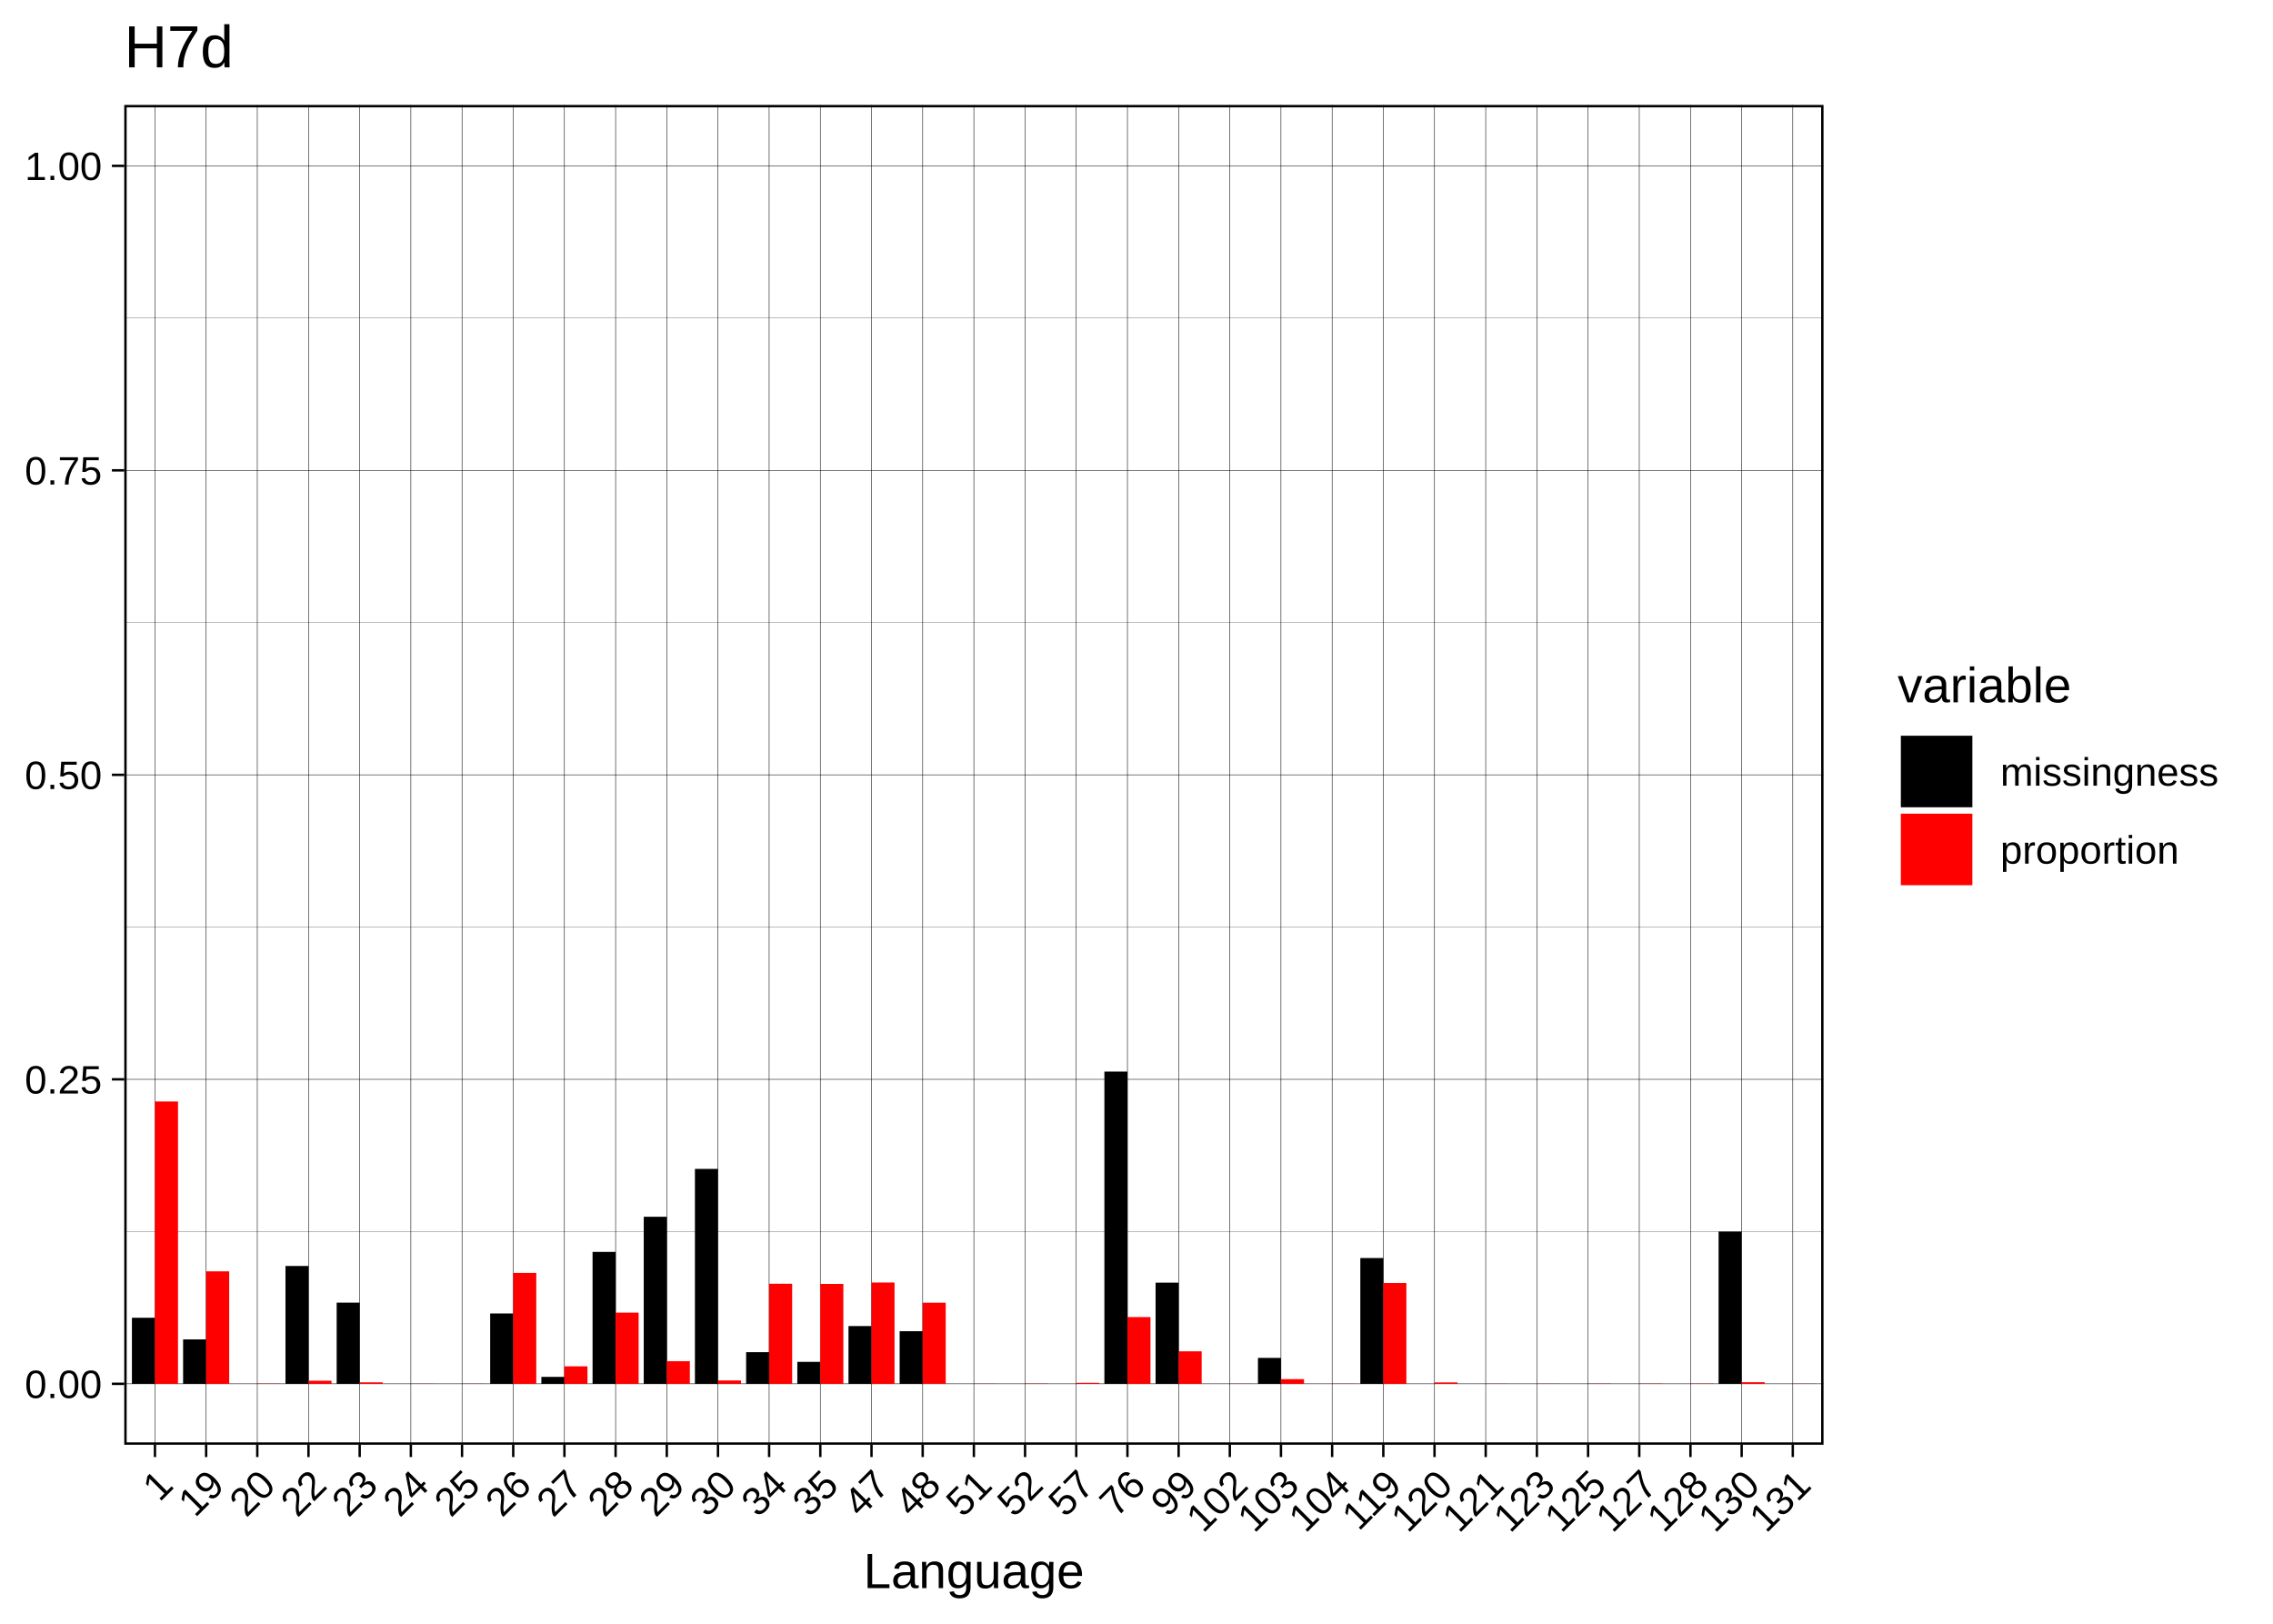
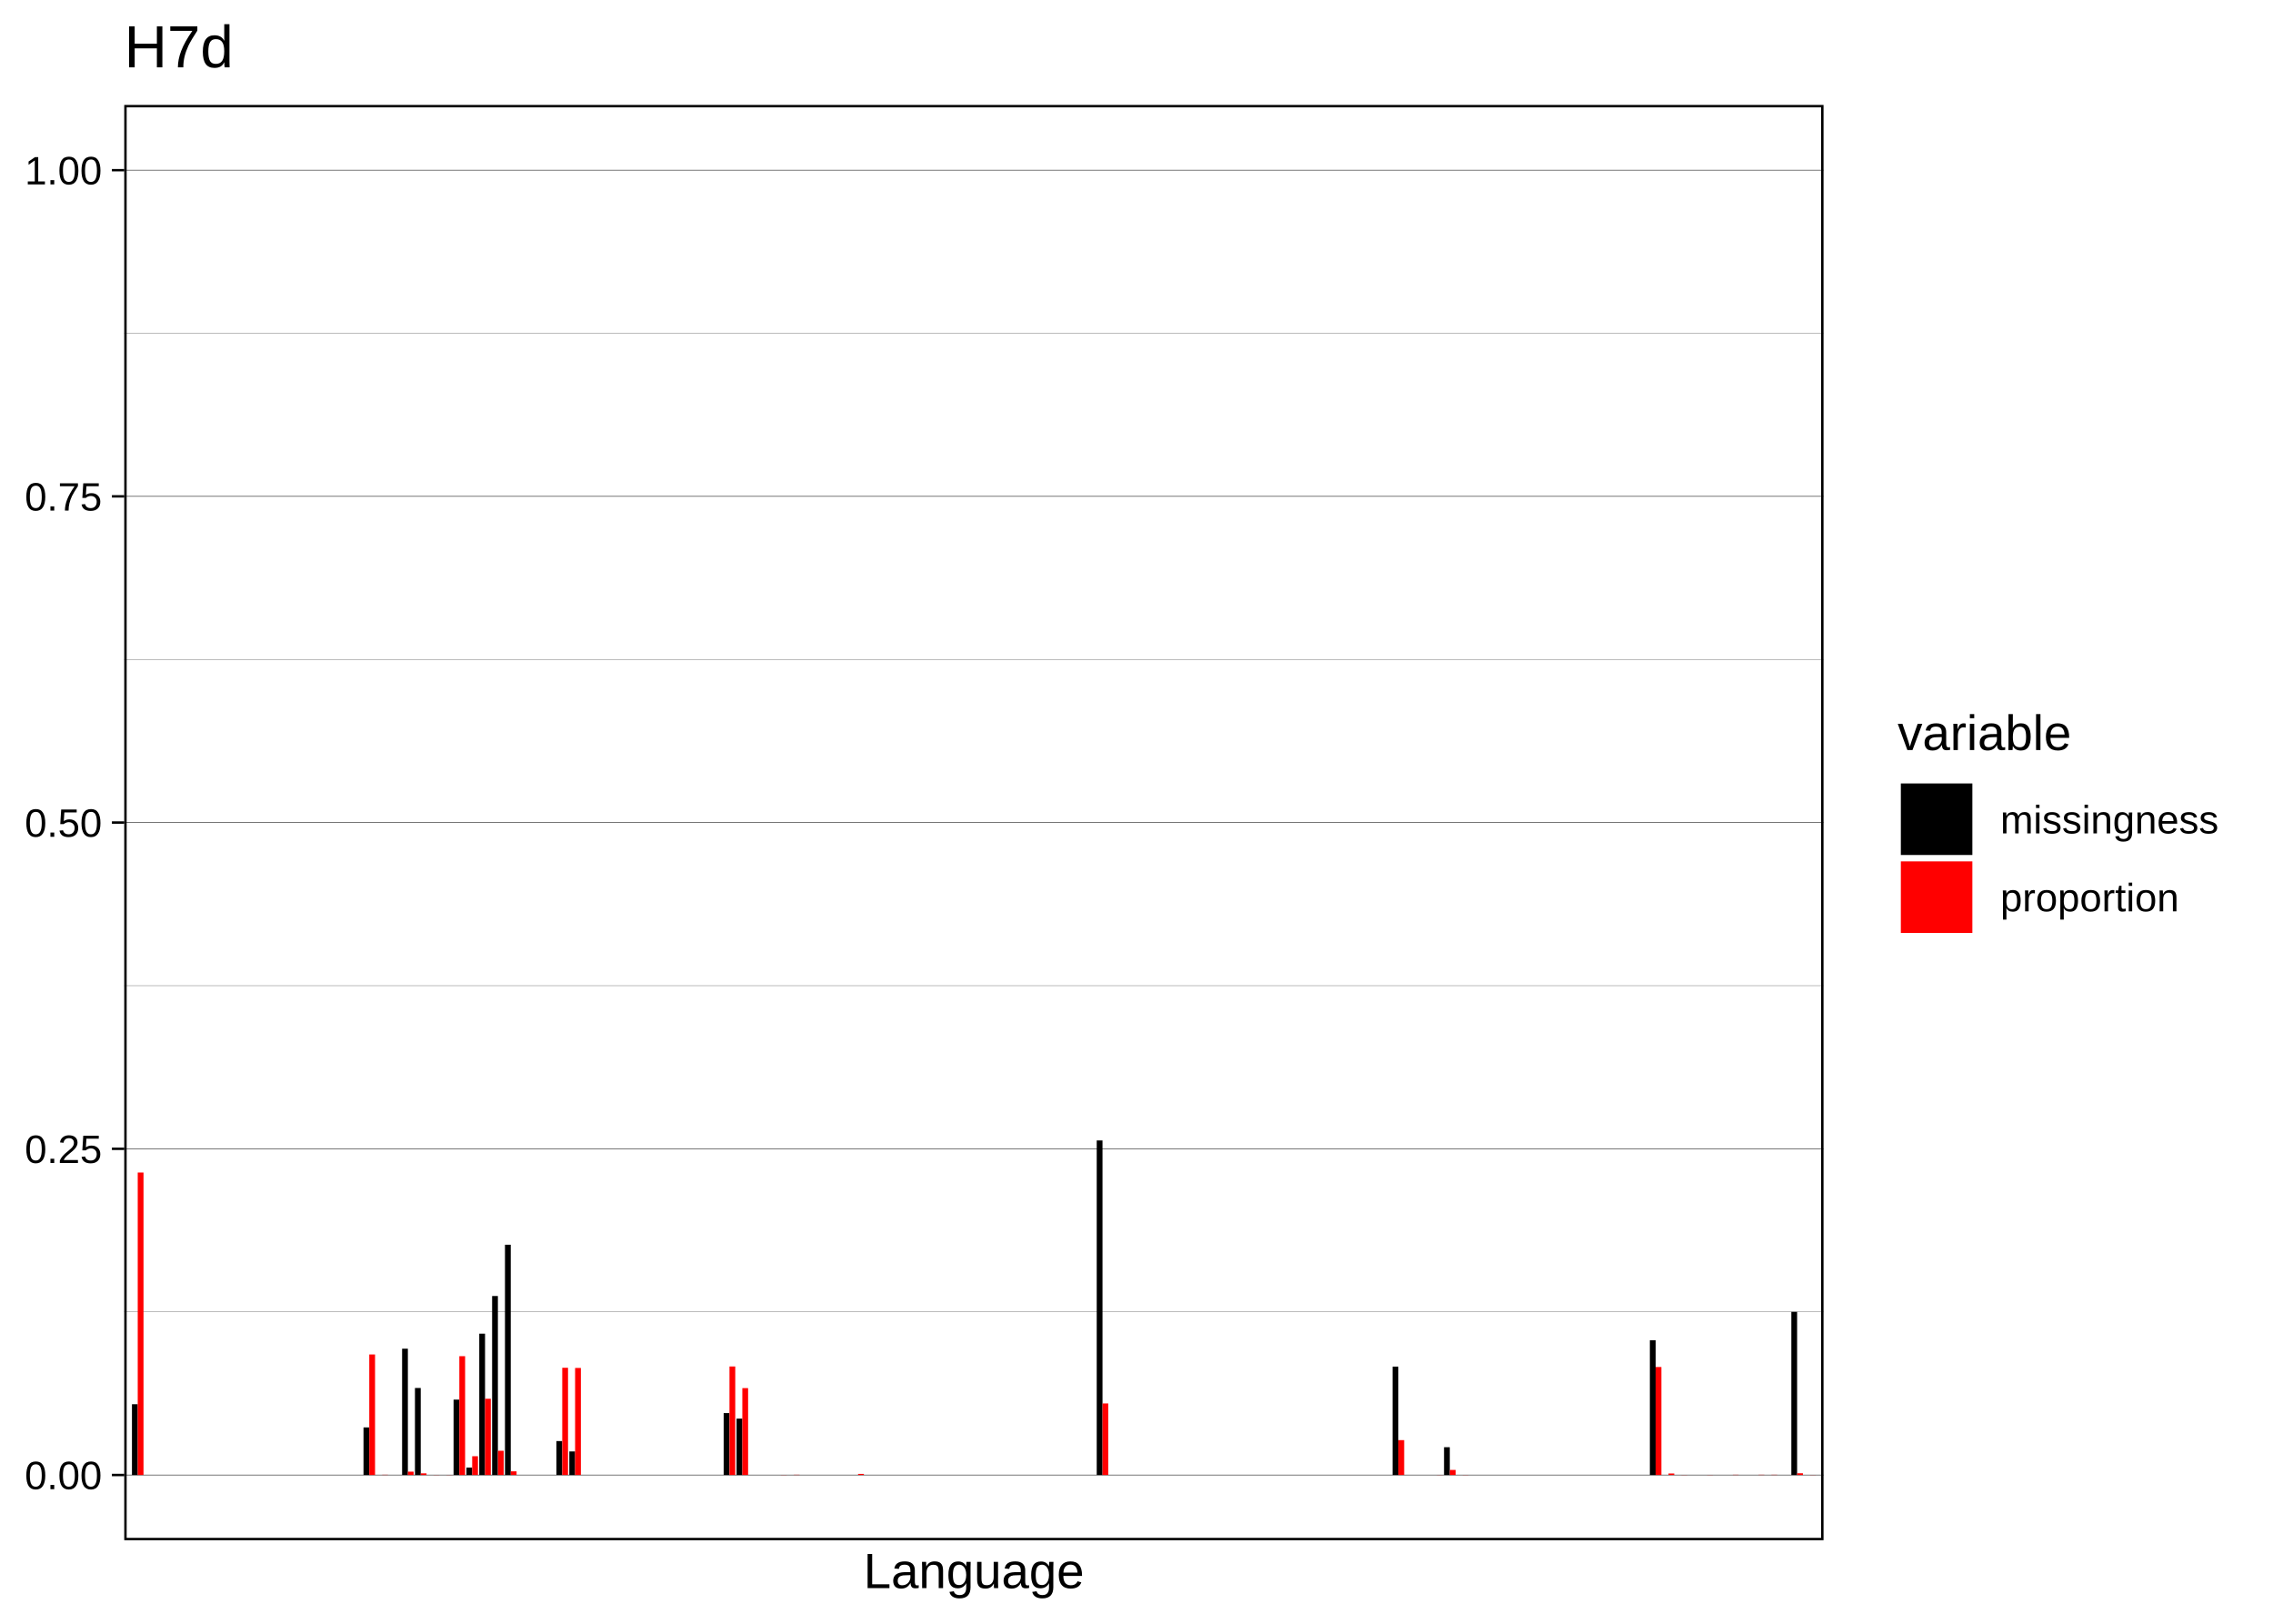
<svg xmlns="http://www.w3.org/2000/svg" class="svglite" width="504.00pt" height="360.00pt" viewBox="0 0 504.00 360.00">
  <defs>
    <style type="text/css">
    .svglite line, .svglite polyline, .svglite polygon, .svglite path, .svglite rect, .svglite circle {
      fill: none;
      stroke: #000000;
      stroke-linecap: round;
      stroke-linejoin: round;
      stroke-miterlimit: 10.00;
    }
    .svglite text {
      white-space: pre;
    }
  </style>
  </defs>
  <rect width="100%" height="100%" style="stroke: none; fill: #FFFFFF;" />
  <defs>
    <clipPath id="cpMC4wMHw1MDQuMDB8MC4wMHwzNjAuMDA=">
      <rect x="0.00" y="0.00" width="504.00" height="360.00" />
    </clipPath>
  </defs>
  <g clip-path="url(#cpMC4wMHw1MDQuMDB8MC4wMHwzNjAuMDA=)">
    <rect x="0" y="0.00" width="504.00" height="360.00" style="stroke-width: 1.07; stroke: #FFFFFF; fill: #FFFFFF;" />
  </g>
  <defs>
-     <clipPath id="cpMjcuNTV8NDA0LjMzfDIzLjI3fDMyMC4zMQ==">
-       <rect x="27.55" y="23.27" width="376.79" height="297.05" />
+     <clipPath id="cpMjcuNTV8NDA0LjMzfDIzLjI3fDM0MS40OA==">
+       <rect x="27.55" y="23.27" width="376.79" height="318.22" />
    </clipPath>
  </defs>
-   <g clip-path="url(#cpMjcuNTV8NDA0LjMzfDIzLjI3fDMyMC4zMQ==)">
-     <rect x="27.55" y="23.27" width="376.79" height="297.05" style="stroke-width: 1.07; stroke: none; fill: #FFFFFF;" />
-     <polyline points="27.55,273.05 404.33,273.05 " style="stroke-width: 0.053; stroke-linecap: butt;" />
-     <polyline points="27.55,205.54 404.33,205.54 " style="stroke-width: 0.053; stroke-linecap: butt;" />
-     <polyline points="27.55,138.03 404.33,138.03 " style="stroke-width: 0.053; stroke-linecap: butt;" />
-     <polyline points="27.55,70.52 404.33,70.52 " style="stroke-width: 0.053; stroke-linecap: butt;" />
-     <polyline points="27.55,306.81 404.33,306.81 " style="stroke-width: 0.11; stroke-linecap: butt;" />
-     <polyline points="27.55,239.30 404.33,239.30 " style="stroke-width: 0.11; stroke-linecap: butt;" />
-     <polyline points="27.55,171.79 404.33,171.79 " style="stroke-width: 0.11; stroke-linecap: butt;" />
-     <polyline points="27.55,104.28 404.33,104.28 " style="stroke-width: 0.11; stroke-linecap: butt;" />
-     <polyline points="27.55,36.77 404.33,36.77 " style="stroke-width: 0.11; stroke-linecap: butt;" />
-     <polyline points="34.36,320.31 34.36,23.27 " style="stroke-width: 0.11; stroke-linecap: butt;" />
-     <polyline points="45.71,320.31 45.71,23.27 " style="stroke-width: 0.11; stroke-linecap: butt;" />
-     <polyline points="57.05,320.31 57.05,23.27 " style="stroke-width: 0.11; stroke-linecap: butt;" />
-     <polyline points="68.40,320.31 68.40,23.27 " style="stroke-width: 0.11; stroke-linecap: butt;" />
-     <polyline points="79.75,320.31 79.75,23.27 " style="stroke-width: 0.11; stroke-linecap: butt;" />
-     <polyline points="91.10,320.31 91.10,23.27 " style="stroke-width: 0.11; stroke-linecap: butt;" />
-     <polyline points="102.45,320.31 102.45,23.27 " style="stroke-width: 0.11; stroke-linecap: butt;" />
-     <polyline points="113.80,320.31 113.80,23.27 " style="stroke-width: 0.11; stroke-linecap: butt;" />
-     <polyline points="125.15,320.31 125.15,23.27 " style="stroke-width: 0.11; stroke-linecap: butt;" />
-     <polyline points="136.50,320.31 136.50,23.27 " style="stroke-width: 0.11; stroke-linecap: butt;" />
-     <polyline points="147.85,320.31 147.85,23.27 " style="stroke-width: 0.11; stroke-linecap: butt;" />
-     <polyline points="159.20,320.31 159.20,23.27 " style="stroke-width: 0.11; stroke-linecap: butt;" />
-     <polyline points="170.54,320.31 170.54,23.27 " style="stroke-width: 0.11; stroke-linecap: butt;" />
-     <polyline points="181.89,320.31 181.89,23.27 " style="stroke-width: 0.11; stroke-linecap: butt;" />
-     <polyline points="193.24,320.31 193.24,23.27 " style="stroke-width: 0.11; stroke-linecap: butt;" />
-     <polyline points="204.59,320.31 204.59,23.27 " style="stroke-width: 0.11; stroke-linecap: butt;" />
-     <polyline points="215.94,320.31 215.94,23.27 " style="stroke-width: 0.11; stroke-linecap: butt;" />
-     <polyline points="227.29,320.31 227.29,23.27 " style="stroke-width: 0.11; stroke-linecap: butt;" />
-     <polyline points="238.64,320.31 238.64,23.27 " style="stroke-width: 0.11; stroke-linecap: butt;" />
-     <polyline points="249.99,320.31 249.99,23.27 " style="stroke-width: 0.11; stroke-linecap: butt;" />
-     <polyline points="261.34,320.31 261.34,23.27 " style="stroke-width: 0.11; stroke-linecap: butt;" />
-     <polyline points="272.69,320.31 272.69,23.27 " style="stroke-width: 0.11; stroke-linecap: butt;" />
-     <polyline points="284.03,320.31 284.03,23.27 " style="stroke-width: 0.11; stroke-linecap: butt;" />
-     <polyline points="295.38,320.31 295.38,23.27 " style="stroke-width: 0.11; stroke-linecap: butt;" />
-     <polyline points="306.73,320.31 306.73,23.27 " style="stroke-width: 0.11; stroke-linecap: butt;" />
-     <polyline points="318.08,320.31 318.08,23.27 " style="stroke-width: 0.11; stroke-linecap: butt;" />
-     <polyline points="329.43,320.31 329.43,23.27 " style="stroke-width: 0.11; stroke-linecap: butt;" />
-     <polyline points="340.78,320.31 340.78,23.27 " style="stroke-width: 0.11; stroke-linecap: butt;" />
-     <polyline points="352.13,320.31 352.13,23.27 " style="stroke-width: 0.11; stroke-linecap: butt;" />
-     <polyline points="363.48,320.31 363.48,23.27 " style="stroke-width: 0.11; stroke-linecap: butt;" />
-     <polyline points="374.83,320.31 374.83,23.27 " style="stroke-width: 0.11; stroke-linecap: butt;" />
-     <polyline points="386.18,320.31 386.18,23.27 " style="stroke-width: 0.11; stroke-linecap: butt;" />
-     <polyline points="397.52,320.31 397.52,23.27 " style="stroke-width: 0.11; stroke-linecap: butt;" />
-     <rect x="244.88" y="237.58" width="5.11" height="69.23" style="stroke-width: 1.07; stroke: none; stroke-linecap: butt; stroke-linejoin: miter; fill: #000000;" />
-     <rect x="256.23" y="284.38" width="5.11" height="22.43" style="stroke-width: 1.07; stroke: none; stroke-linecap: butt; stroke-linejoin: miter; fill: #000000;" />
-     <rect x="278.93" y="301.06" width="5.11" height="5.75" style="stroke-width: 1.07; stroke: none; stroke-linecap: butt; stroke-linejoin: miter; fill: #000000;" />
-     <rect x="29.25" y="292.16" width="5.11" height="14.65" style="stroke-width: 1.07; stroke: none; stroke-linecap: butt; stroke-linejoin: miter; fill: #000000;" />
-     <rect x="40.60" y="296.96" width="5.11" height="9.85" style="stroke-width: 1.07; stroke: none; stroke-linecap: butt; stroke-linejoin: miter; fill: #000000;" />
-     <rect x="324.32" y="306.81" width="5.11" height="0.00" style="stroke-width: 1.07; stroke: none; stroke-linecap: butt; stroke-linejoin: miter; fill: #000000;" />
-     <rect x="347.02" y="306.81" width="5.11" height="0.00" style="stroke-width: 1.07; stroke: none; stroke-linecap: butt; stroke-linejoin: miter; fill: #000000;" />
-     <rect x="74.65" y="288.81" width="5.11" height="18.00" style="stroke-width: 1.07; stroke: none; stroke-linecap: butt; stroke-linejoin: miter; fill: #000000;" />
-     <rect x="358.37" y="306.81" width="5.11" height="0.00" style="stroke-width: 1.07; stroke: none; stroke-linecap: butt; stroke-linejoin: miter; fill: #000000;" />
-     <rect x="335.67" y="306.81" width="5.11" height="0.00" style="stroke-width: 1.07; stroke: none; stroke-linecap: butt; stroke-linejoin: miter; fill: #000000;" />
-     <rect x="108.69" y="291.21" width="5.11" height="15.60" style="stroke-width: 1.07; stroke: none; stroke-linecap: butt; stroke-linejoin: miter; fill: #000000;" />
-     <rect x="222.18" y="306.81" width="5.11" height="0.00" style="stroke-width: 1.07; stroke: none; stroke-linecap: butt; stroke-linejoin: miter; fill: #000000;" />
-     <rect x="210.83" y="306.81" width="5.11" height="0.00" style="stroke-width: 1.07; stroke: none; stroke-linecap: butt; stroke-linejoin: miter; fill: #000000;" />
-     <rect x="369.72" y="306.81" width="5.11" height="0.00" style="stroke-width: 1.07; stroke: none; stroke-linecap: butt; stroke-linejoin: miter; fill: #000000;" />
-     <rect x="233.53" y="306.81" width="5.11" height="0.00" style="stroke-width: 1.07; stroke: none; stroke-linecap: butt; stroke-linejoin: miter; fill: #000000;" />
-     <rect x="290.28" y="306.81" width="5.11" height="0.00" style="stroke-width: 1.07; stroke: none; stroke-linecap: butt; stroke-linejoin: miter; fill: #000000;" />
-     <rect x="63.30" y="280.68" width="5.11" height="26.13" style="stroke-width: 1.07; stroke: none; stroke-linecap: butt; stroke-linejoin: miter; fill: #000000;" />
-     <rect x="381.07" y="273.05" width="5.11" height="33.76" style="stroke-width: 1.07; stroke: none; stroke-linecap: butt; stroke-linejoin: miter; fill: #000000;" />
-     <rect x="392.42" y="306.81" width="5.11" height="0.00" style="stroke-width: 1.07; stroke: none; stroke-linecap: butt; stroke-linejoin: miter; fill: #000000;" />
-     <rect x="97.34" y="306.81" width="5.11" height="0.00" style="stroke-width: 1.07; stroke: none; stroke-linecap: butt; stroke-linejoin: miter; fill: #000000;" />
-     <rect x="85.99" y="306.81" width="5.11" height="0.00" style="stroke-width: 1.07; stroke: none; stroke-linecap: butt; stroke-linejoin: miter; fill: #000000;" />
-     <rect x="51.95" y="306.81" width="5.11" height="0.00" style="stroke-width: 1.07; stroke: none; stroke-linecap: butt; stroke-linejoin: miter; fill: #000000;" />
-     <rect x="267.58" y="306.81" width="5.11" height="0.00" style="stroke-width: 1.07; stroke: none; stroke-linecap: butt; stroke-linejoin: miter; fill: #000000;" />
-     <rect x="312.97" y="306.81" width="5.11" height="0.00" style="stroke-width: 1.07; stroke: none; stroke-linecap: butt; stroke-linejoin: miter; fill: #000000;" />
-     <rect x="301.63" y="278.92" width="5.11" height="27.89" style="stroke-width: 1.07; stroke: none; stroke-linecap: butt; stroke-linejoin: miter; fill: #000000;" />
-     <rect x="188.14" y="294.00" width="5.11" height="12.81" style="stroke-width: 1.07; stroke: none; stroke-linecap: butt; stroke-linejoin: miter; fill: #000000;" />
-     <rect x="120.04" y="305.27" width="5.11" height="1.54" style="stroke-width: 1.07; stroke: none; stroke-linecap: butt; stroke-linejoin: miter; fill: #000000;" />
-     <rect x="199.48" y="295.14" width="5.11" height="11.67" style="stroke-width: 1.07; stroke: none; stroke-linecap: butt; stroke-linejoin: miter; fill: #000000;" />
-     <rect x="131.39" y="277.56" width="5.11" height="29.25" style="stroke-width: 1.07; stroke: none; stroke-linecap: butt; stroke-linejoin: miter; fill: #000000;" />
-     <rect x="142.74" y="269.77" width="5.11" height="37.04" style="stroke-width: 1.07; stroke: none; stroke-linecap: butt; stroke-linejoin: miter; fill: #000000;" />
-     <rect x="154.09" y="259.16" width="5.11" height="47.65" style="stroke-width: 1.07; stroke: none; stroke-linecap: butt; stroke-linejoin: miter; fill: #000000;" />
-     <rect x="165.44" y="299.79" width="5.11" height="7.02" style="stroke-width: 1.07; stroke: none; stroke-linecap: butt; stroke-linejoin: miter; fill: #000000;" />
-     <rect x="176.79" y="301.94" width="5.11" height="4.87" style="stroke-width: 1.07; stroke: none; stroke-linecap: butt; stroke-linejoin: miter; fill: #000000;" />
-     <rect x="249.99" y="292.01" width="5.11" height="14.80" style="stroke-width: 1.07; stroke: none; stroke-linecap: butt; stroke-linejoin: miter; fill: #FF0000;" />
-     <rect x="261.34" y="299.60" width="5.11" height="7.21" style="stroke-width: 1.07; stroke: none; stroke-linecap: butt; stroke-linejoin: miter; fill: #FF0000;" />
-     <rect x="284.03" y="305.77" width="5.11" height="1.04" style="stroke-width: 1.07; stroke: none; stroke-linecap: butt; stroke-linejoin: miter; fill: #FF0000;" />
-     <rect x="34.36" y="244.21" width="5.11" height="62.60" style="stroke-width: 1.07; stroke: none; stroke-linecap: butt; stroke-linejoin: miter; fill: #FF0000;" />
-     <rect x="45.71" y="281.87" width="5.11" height="24.94" style="stroke-width: 1.07; stroke: none; stroke-linecap: butt; stroke-linejoin: miter; fill: #FF0000;" />
-     <rect x="329.43" y="306.79" width="5.11" height="0.022" style="stroke-width: 1.07; stroke: none; stroke-linecap: butt; stroke-linejoin: miter; fill: #FF0000;" />
-     <rect x="352.13" y="306.77" width="5.11" height="0.044" style="stroke-width: 1.07; stroke: none; stroke-linecap: butt; stroke-linejoin: miter; fill: #FF0000;" />
-     <rect x="79.75" y="306.48" width="5.11" height="0.33" style="stroke-width: 1.07; stroke: none; stroke-linecap: butt; stroke-linejoin: miter; fill: #FF0000;" />
-     <rect x="363.48" y="306.77" width="5.11" height="0.044" style="stroke-width: 1.07; stroke: none; stroke-linecap: butt; stroke-linejoin: miter; fill: #FF0000;" />
-     <rect x="340.78" y="306.79" width="5.11" height="0.022" style="stroke-width: 1.07; stroke: none; stroke-linecap: butt; stroke-linejoin: miter; fill: #FF0000;" />
-     <rect x="113.80" y="282.22" width="5.11" height="24.59" style="stroke-width: 1.07; stroke: none; stroke-linecap: butt; stroke-linejoin: miter; fill: #FF0000;" />
-     <rect x="227.29" y="306.77" width="5.11" height="0.044" style="stroke-width: 1.07; stroke: none; stroke-linecap: butt; stroke-linejoin: miter; fill: #FF0000;" />
-     <rect x="215.94" y="306.79" width="5.11" height="0.022" style="stroke-width: 1.07; stroke: none; stroke-linecap: butt; stroke-linejoin: miter; fill: #FF0000;" />
-     <rect x="374.83" y="306.77" width="5.11" height="0.044" style="stroke-width: 1.07; stroke: none; stroke-linecap: butt; stroke-linejoin: miter; fill: #FF0000;" />
-     <rect x="238.64" y="306.59" width="5.11" height="0.22" style="stroke-width: 1.07; stroke: none; stroke-linecap: butt; stroke-linejoin: miter; fill: #FF0000;" />
-     <rect x="295.38" y="306.79" width="5.11" height="0.022" style="stroke-width: 1.07; stroke: none; stroke-linecap: butt; stroke-linejoin: miter; fill: #FF0000;" />
-     <rect x="68.40" y="306.12" width="5.11" height="0.69" style="stroke-width: 1.07; stroke: none; stroke-linecap: butt; stroke-linejoin: miter; fill: #FF0000;" />
-     <rect x="386.18" y="306.45" width="5.11" height="0.36" style="stroke-width: 1.07; stroke: none; stroke-linecap: butt; stroke-linejoin: miter; fill: #FF0000;" />
-     <rect x="397.52" y="306.79" width="5.11" height="0.022" style="stroke-width: 1.07; stroke: none; stroke-linecap: butt; stroke-linejoin: miter; fill: #FF0000;" />
-     <rect x="102.45" y="306.79" width="5.11" height="0.022" style="stroke-width: 1.07; stroke: none; stroke-linecap: butt; stroke-linejoin: miter; fill: #FF0000;" />
-     <rect x="91.10" y="306.79" width="5.11" height="0.022" style="stroke-width: 1.07; stroke: none; stroke-linecap: butt; stroke-linejoin: miter; fill: #FF0000;" />
-     <rect x="57.05" y="306.77" width="5.11" height="0.044" style="stroke-width: 1.07; stroke: none; stroke-linecap: butt; stroke-linejoin: miter; fill: #FF0000;" />
-     <rect x="272.69" y="306.79" width="5.11" height="0.022" style="stroke-width: 1.07; stroke: none; stroke-linecap: butt; stroke-linejoin: miter; fill: #FF0000;" />
-     <rect x="318.08" y="306.50" width="5.11" height="0.31" style="stroke-width: 1.07; stroke: none; stroke-linecap: butt; stroke-linejoin: miter; fill: #FF0000;" />
-     <rect x="306.73" y="284.46" width="5.11" height="22.35" style="stroke-width: 1.07; stroke: none; stroke-linecap: butt; stroke-linejoin: miter; fill: #FF0000;" />
-     <rect x="193.24" y="284.35" width="5.11" height="22.46" style="stroke-width: 1.07; stroke: none; stroke-linecap: butt; stroke-linejoin: miter; fill: #FF0000;" />
-     <rect x="125.15" y="302.93" width="5.11" height="3.88" style="stroke-width: 1.07; stroke: none; stroke-linecap: butt; stroke-linejoin: miter; fill: #FF0000;" />
-     <rect x="204.59" y="288.83" width="5.11" height="17.97" style="stroke-width: 1.07; stroke: none; stroke-linecap: butt; stroke-linejoin: miter; fill: #FF0000;" />
-     <rect x="136.50" y="291.03" width="5.11" height="15.78" style="stroke-width: 1.07; stroke: none; stroke-linecap: butt; stroke-linejoin: miter; fill: #FF0000;" />
-     <rect x="147.85" y="301.79" width="5.11" height="5.02" style="stroke-width: 1.07; stroke: none; stroke-linecap: butt; stroke-linejoin: miter; fill: #FF0000;" />
-     <rect x="159.20" y="306.06" width="5.11" height="0.75" style="stroke-width: 1.07; stroke: none; stroke-linecap: butt; stroke-linejoin: miter; fill: #FF0000;" />
-     <rect x="170.54" y="284.62" width="5.11" height="22.19" style="stroke-width: 1.07; stroke: none; stroke-linecap: butt; stroke-linejoin: miter; fill: #FF0000;" />
-     <rect x="181.89" y="284.66" width="5.11" height="22.15" style="stroke-width: 1.07; stroke: none; stroke-linecap: butt; stroke-linejoin: miter; fill: #FF0000;" />
-     <rect x="27.55" y="23.27" width="376.79" height="297.05" style="stroke-width: 1.07;" />
+   <g clip-path="url(#cpMjcuNTV8NDA0LjMzfDIzLjI3fDM0MS40OA==)">
+     <rect x="27.55" y="23.27" width="376.79" height="318.22" style="stroke-width: 1.07; stroke: none; fill: #FFFFFF;" />
+     <polyline points="27.55,290.86 404.33,290.86 " style="stroke-width: 0.053; stroke-linecap: butt;" />
+     <polyline points="27.55,218.54 404.33,218.54 " style="stroke-width: 0.053; stroke-linecap: butt;" />
+     <polyline points="27.55,146.21 404.33,146.21 " style="stroke-width: 0.053; stroke-linecap: butt;" />
+     <polyline points="27.55,73.89 404.33,73.89 " style="stroke-width: 0.053; stroke-linecap: butt;" />
+     <polyline points="27.55,327.02 404.33,327.02 " style="stroke-width: 0.11; stroke-linecap: butt;" />
+     <polyline points="27.55,254.70 404.33,254.70 " style="stroke-width: 0.11; stroke-linecap: butt;" />
+     <polyline points="27.55,182.37 404.33,182.37 " style="stroke-width: 0.11; stroke-linecap: butt;" />
+     <polyline points="27.55,110.05 404.33,110.05 " style="stroke-width: 0.11; stroke-linecap: butt;" />
+     <polyline points="27.55,37.73 404.33,37.73 " style="stroke-width: 0.11; stroke-linecap: butt;" />
+     <rect x="243.18" y="252.85" width="1.28" height="74.17" style="stroke-width: 1.07; stroke: none; stroke-linecap: butt; stroke-linejoin: miter; fill: #000000;" />
+     <rect x="308.78" y="302.99" width="1.28" height="24.03" style="stroke-width: 1.07; stroke: none; stroke-linecap: butt; stroke-linejoin: miter; fill: #000000;" />
+     <rect x="320.19" y="320.86" width="1.28" height="6.16" style="stroke-width: 1.07; stroke: none; stroke-linecap: butt; stroke-linejoin: miter; fill: #000000;" />
+     <rect x="29.26" y="311.33" width="1.28" height="15.69" style="stroke-width: 1.07; stroke: none; stroke-linecap: butt; stroke-linejoin: miter; fill: #000000;" />
+     <rect x="80.60" y="316.47" width="1.28" height="10.55" style="stroke-width: 1.07; stroke: none; stroke-linecap: butt; stroke-linejoin: miter; fill: #000000;" />
+     <rect x="371.53" y="327.02" width="1.28" height="0.00" style="stroke-width: 1.07; stroke: none; stroke-linecap: butt; stroke-linejoin: miter; fill: #000000;" />
+     <rect x="382.94" y="327.02" width="1.28" height="0.00" style="stroke-width: 1.07; stroke: none; stroke-linecap: butt; stroke-linejoin: miter; fill: #000000;" />
+     <rect x="92.01" y="307.73" width="1.28" height="19.29" style="stroke-width: 1.07; stroke: none; stroke-linecap: butt; stroke-linejoin: miter; fill: #000000;" />
+     <rect x="388.65" y="327.02" width="1.28" height="0.00" style="stroke-width: 1.07; stroke: none; stroke-linecap: butt; stroke-linejoin: miter; fill: #000000;" />
+     <rect x="377.24" y="327.02" width="1.28" height="0.00" style="stroke-width: 1.07; stroke: none; stroke-linecap: butt; stroke-linejoin: miter; fill: #000000;" />
+     <rect x="100.57" y="310.31" width="1.28" height="16.71" style="stroke-width: 1.07; stroke: none; stroke-linecap: butt; stroke-linejoin: miter; fill: #000000;" />
+     <rect x="174.73" y="327.02" width="1.28" height="0.00" style="stroke-width: 1.07; stroke: none; stroke-linecap: butt; stroke-linejoin: miter; fill: #000000;" />
+     <rect x="171.87" y="327.02" width="1.28" height="0.00" style="stroke-width: 1.07; stroke: none; stroke-linecap: butt; stroke-linejoin: miter; fill: #000000;" />
+     <rect x="391.50" y="327.02" width="1.28" height="0.00" style="stroke-width: 1.07; stroke: none; stroke-linecap: butt; stroke-linejoin: miter; fill: #000000;" />
+     <rect x="188.99" y="327.02" width="1.28" height="0.00" style="stroke-width: 1.07; stroke: none; stroke-linecap: butt; stroke-linejoin: miter; fill: #000000;" />
+     <rect x="323.04" y="327.02" width="1.28" height="0.00" style="stroke-width: 1.07; stroke: none; stroke-linecap: butt; stroke-linejoin: miter; fill: #000000;" />
+     <rect x="89.16" y="299.02" width="1.28" height="28.00" style="stroke-width: 1.07; stroke: none; stroke-linecap: butt; stroke-linejoin: miter; fill: #000000;" />
+     <rect x="397.20" y="290.86" width="1.28" height="36.16" style="stroke-width: 1.07; stroke: none; stroke-linecap: butt; stroke-linejoin: miter; fill: #000000;" />
+     <rect x="400.06" y="327.02" width="1.28" height="0.00" style="stroke-width: 1.07; stroke: none; stroke-linecap: butt; stroke-linejoin: miter; fill: #000000;" />
+     <rect x="97.71" y="327.02" width="1.28" height="0.00" style="stroke-width: 1.07; stroke: none; stroke-linecap: butt; stroke-linejoin: miter; fill: #000000;" />
+     <rect x="94.86" y="327.02" width="1.28" height="0.00" style="stroke-width: 1.07; stroke: none; stroke-linecap: butt; stroke-linejoin: miter; fill: #000000;" />
+     <rect x="83.45" y="327.02" width="1.28" height="0.00" style="stroke-width: 1.07; stroke: none; stroke-linecap: butt; stroke-linejoin: miter; fill: #000000;" />
+     <rect x="317.34" y="327.02" width="1.28" height="0.00" style="stroke-width: 1.07; stroke: none; stroke-linecap: butt; stroke-linejoin: miter; fill: #000000;" />
+     <rect x="368.68" y="327.02" width="1.28" height="0.00" style="stroke-width: 1.07; stroke: none; stroke-linecap: butt; stroke-linejoin: miter; fill: #000000;" />
+     <rect x="365.83" y="297.14" width="1.28" height="29.88" style="stroke-width: 1.07; stroke: none; stroke-linecap: butt; stroke-linejoin: miter; fill: #000000;" />
+     <rect x="160.46" y="313.30" width="1.28" height="13.72" style="stroke-width: 1.07; stroke: none; stroke-linecap: butt; stroke-linejoin: miter; fill: #000000;" />
+     <rect x="103.42" y="325.37" width="1.28" height="1.65" style="stroke-width: 1.07; stroke: none; stroke-linecap: butt; stroke-linejoin: miter; fill: #000000;" />
+     <rect x="163.32" y="314.52" width="1.28" height="12.50" style="stroke-width: 1.07; stroke: none; stroke-linecap: butt; stroke-linejoin: miter; fill: #000000;" />
+     <rect x="106.27" y="295.69" width="1.28" height="31.33" style="stroke-width: 1.07; stroke: none; stroke-linecap: butt; stroke-linejoin: miter; fill: #000000;" />
+     <rect x="109.12" y="287.34" width="1.28" height="39.68" style="stroke-width: 1.07; stroke: none; stroke-linecap: butt; stroke-linejoin: miter; fill: #000000;" />
+     <rect x="111.97" y="275.97" width="1.28" height="51.05" style="stroke-width: 1.07; stroke: none; stroke-linecap: butt; stroke-linejoin: miter; fill: #000000;" />
+     <rect x="123.38" y="319.50" width="1.28" height="7.52" style="stroke-width: 1.07; stroke: none; stroke-linecap: butt; stroke-linejoin: miter; fill: #000000;" />
+     <rect x="126.24" y="321.80" width="1.28" height="5.22" style="stroke-width: 1.07; stroke: none; stroke-linecap: butt; stroke-linejoin: miter; fill: #000000;" />
+     <rect x="244.46" y="311.16" width="1.28" height="15.86" style="stroke-width: 1.07; stroke: none; stroke-linecap: butt; stroke-linejoin: miter; fill: #FF0000;" />
+     <rect x="310.07" y="319.29" width="1.28" height="7.73" style="stroke-width: 1.07; stroke: none; stroke-linecap: butt; stroke-linejoin: miter; fill: #FF0000;" />
+     <rect x="321.48" y="325.90" width="1.28" height="1.12" style="stroke-width: 1.07; stroke: none; stroke-linecap: butt; stroke-linejoin: miter; fill: #FF0000;" />
+     <rect x="30.54" y="259.96" width="1.28" height="67.06" style="stroke-width: 1.07; stroke: none; stroke-linecap: butt; stroke-linejoin: miter; fill: #FF0000;" />
+     <rect x="81.88" y="300.30" width="1.28" height="26.72" style="stroke-width: 1.07; stroke: none; stroke-linecap: butt; stroke-linejoin: miter; fill: #FF0000;" />
+     <rect x="372.82" y="327.00" width="1.28" height="0.024" style="stroke-width: 1.07; stroke: none; stroke-linecap: butt; stroke-linejoin: miter; fill: #FF0000;" />
+     <rect x="384.23" y="326.97" width="1.28" height="0.048" style="stroke-width: 1.07; stroke: none; stroke-linecap: butt; stroke-linejoin: miter; fill: #FF0000;" />
+     <rect x="93.29" y="326.66" width="1.28" height="0.36" style="stroke-width: 1.07; stroke: none; stroke-linecap: butt; stroke-linejoin: miter; fill: #FF0000;" />
+     <rect x="389.93" y="326.97" width="1.28" height="0.048" style="stroke-width: 1.07; stroke: none; stroke-linecap: butt; stroke-linejoin: miter; fill: #FF0000;" />
+     <rect x="378.52" y="327.00" width="1.28" height="0.024" style="stroke-width: 1.07; stroke: none; stroke-linecap: butt; stroke-linejoin: miter; fill: #FF0000;" />
+     <rect x="101.85" y="300.68" width="1.28" height="26.34" style="stroke-width: 1.07; stroke: none; stroke-linecap: butt; stroke-linejoin: miter; fill: #FF0000;" />
+     <rect x="176.01" y="326.97" width="1.28" height="0.048" style="stroke-width: 1.07; stroke: none; stroke-linecap: butt; stroke-linejoin: miter; fill: #FF0000;" />
+     <rect x="173.16" y="327.00" width="1.28" height="0.024" style="stroke-width: 1.07; stroke: none; stroke-linecap: butt; stroke-linejoin: miter; fill: #FF0000;" />
+     <rect x="392.78" y="326.97" width="1.28" height="0.048" style="stroke-width: 1.07; stroke: none; stroke-linecap: butt; stroke-linejoin: miter; fill: #FF0000;" />
+     <rect x="190.27" y="326.78" width="1.28" height="0.24" style="stroke-width: 1.07; stroke: none; stroke-linecap: butt; stroke-linejoin: miter; fill: #FF0000;" />
+     <rect x="324.33" y="327.00" width="1.28" height="0.024" style="stroke-width: 1.07; stroke: none; stroke-linecap: butt; stroke-linejoin: miter; fill: #FF0000;" />
+     <rect x="90.44" y="326.28" width="1.28" height="0.74" style="stroke-width: 1.07; stroke: none; stroke-linecap: butt; stroke-linejoin: miter; fill: #FF0000;" />
+     <rect x="398.49" y="326.64" width="1.28" height="0.38" style="stroke-width: 1.07; stroke: none; stroke-linecap: butt; stroke-linejoin: miter; fill: #FF0000;" />
+     <rect x="401.34" y="327.00" width="1.28" height="0.024" style="stroke-width: 1.07; stroke: none; stroke-linecap: butt; stroke-linejoin: miter; fill: #FF0000;" />
+     <rect x="99.00" y="327.00" width="1.28" height="0.024" style="stroke-width: 1.07; stroke: none; stroke-linecap: butt; stroke-linejoin: miter; fill: #FF0000;" />
+     <rect x="96.14" y="327.00" width="1.28" height="0.024" style="stroke-width: 1.07; stroke: none; stroke-linecap: butt; stroke-linejoin: miter; fill: #FF0000;" />
+     <rect x="84.74" y="326.97" width="1.28" height="0.048" style="stroke-width: 1.07; stroke: none; stroke-linecap: butt; stroke-linejoin: miter; fill: #FF0000;" />
+     <rect x="318.62" y="327.00" width="1.28" height="0.024" style="stroke-width: 1.07; stroke: none; stroke-linecap: butt; stroke-linejoin: miter; fill: #FF0000;" />
+     <rect x="369.96" y="326.69" width="1.28" height="0.33" style="stroke-width: 1.07; stroke: none; stroke-linecap: butt; stroke-linejoin: miter; fill: #FF0000;" />
+     <rect x="367.11" y="303.08" width="1.28" height="23.94" style="stroke-width: 1.07; stroke: none; stroke-linecap: butt; stroke-linejoin: miter; fill: #FF0000;" />
+     <rect x="161.75" y="302.96" width="1.28" height="24.06" style="stroke-width: 1.07; stroke: none; stroke-linecap: butt; stroke-linejoin: miter; fill: #FF0000;" />
+     <rect x="104.70" y="322.86" width="1.28" height="4.16" style="stroke-width: 1.07; stroke: none; stroke-linecap: butt; stroke-linejoin: miter; fill: #FF0000;" />
+     <rect x="164.60" y="307.76" width="1.28" height="19.26" style="stroke-width: 1.07; stroke: none; stroke-linecap: butt; stroke-linejoin: miter; fill: #FF0000;" />
+     <rect x="107.55" y="310.12" width="1.28" height="16.90" style="stroke-width: 1.07; stroke: none; stroke-linecap: butt; stroke-linejoin: miter; fill: #FF0000;" />
+     <rect x="110.41" y="321.65" width="1.28" height="5.37" style="stroke-width: 1.07; stroke: none; stroke-linecap: butt; stroke-linejoin: miter; fill: #FF0000;" />
+     <rect x="113.26" y="326.21" width="1.28" height="0.81" style="stroke-width: 1.07; stroke: none; stroke-linecap: butt; stroke-linejoin: miter; fill: #FF0000;" />
+     <rect x="124.67" y="303.25" width="1.28" height="23.77" style="stroke-width: 1.07; stroke: none; stroke-linecap: butt; stroke-linejoin: miter; fill: #FF0000;" />
+     <rect x="127.52" y="303.29" width="1.28" height="23.73" style="stroke-width: 1.07; stroke: none; stroke-linecap: butt; stroke-linejoin: miter; fill: #FF0000;" />
+     <rect x="27.55" y="23.27" width="376.79" height="318.22" style="stroke-width: 1.07;" />
  </g>
  <g clip-path="url(#cpMC4wMHw1MDQuMDB8MC4wMHwzNjAuMDA=)">
-     <text x="22.62" y="309.96" text-anchor="end" style="font-size: 8.80px; font-family: &quot;Arial&quot;;" textLength="17.14px" lengthAdjust="spacingAndGlyphs">0.00</text>
-     <text x="22.62" y="242.45" text-anchor="end" style="font-size: 8.80px; font-family: &quot;Arial&quot;;" textLength="17.14px" lengthAdjust="spacingAndGlyphs">0.25</text>
-     <text x="22.62" y="174.94" text-anchor="end" style="font-size: 8.80px; font-family: &quot;Arial&quot;;" textLength="17.14px" lengthAdjust="spacingAndGlyphs">0.50</text>
-     <text x="22.62" y="107.43" text-anchor="end" style="font-size: 8.80px; font-family: &quot;Arial&quot;;" textLength="17.14px" lengthAdjust="spacingAndGlyphs">0.75</text>
-     <text x="22.62" y="39.92" text-anchor="end" style="font-size: 8.80px; font-family: &quot;Arial&quot;;" textLength="17.14px" lengthAdjust="spacingAndGlyphs">1.00</text>
-     <polyline points="24.81,306.81 27.55,306.81 " style="stroke-width: 0.53; stroke-linecap: butt;" />
-     <polyline points="24.81,239.30 27.55,239.30 " style="stroke-width: 0.53; stroke-linecap: butt;" />
-     <polyline points="24.81,171.79 27.55,171.79 " style="stroke-width: 0.53; stroke-linecap: butt;" />
-     <polyline points="24.81,104.28 27.55,104.28 " style="stroke-width: 0.53; stroke-linecap: butt;" />
-     <polyline points="24.81,36.77 27.55,36.77 " style="stroke-width: 0.53; stroke-linecap: butt;" />
-     <polyline points="34.36,323.05 34.36,320.31 " style="stroke-width: 0.53; stroke-linecap: butt;" />
-     <polyline points="45.71,323.05 45.71,320.31 " style="stroke-width: 0.53; stroke-linecap: butt;" />
-     <polyline points="57.05,323.05 57.05,320.31 " style="stroke-width: 0.53; stroke-linecap: butt;" />
-     <polyline points="68.40,323.05 68.40,320.31 " style="stroke-width: 0.53; stroke-linecap: butt;" />
-     <polyline points="79.75,323.05 79.75,320.31 " style="stroke-width: 0.53; stroke-linecap: butt;" />
-     <polyline points="91.10,323.05 91.10,320.31 " style="stroke-width: 0.53; stroke-linecap: butt;" />
-     <polyline points="102.45,323.05 102.45,320.31 " style="stroke-width: 0.53; stroke-linecap: butt;" />
-     <polyline points="113.80,323.05 113.80,320.31 " style="stroke-width: 0.53; stroke-linecap: butt;" />
-     <polyline points="125.15,323.05 125.15,320.31 " style="stroke-width: 0.53; stroke-linecap: butt;" />
-     <polyline points="136.50,323.05 136.50,320.31 " style="stroke-width: 0.53; stroke-linecap: butt;" />
-     <polyline points="147.85,323.05 147.85,320.31 " style="stroke-width: 0.53; stroke-linecap: butt;" />
-     <polyline points="159.20,323.05 159.20,320.31 " style="stroke-width: 0.53; stroke-linecap: butt;" />
-     <polyline points="170.54,323.05 170.54,320.31 " style="stroke-width: 0.53; stroke-linecap: butt;" />
-     <polyline points="181.89,323.05 181.89,320.31 " style="stroke-width: 0.53; stroke-linecap: butt;" />
-     <polyline points="193.24,323.05 193.24,320.31 " style="stroke-width: 0.53; stroke-linecap: butt;" />
-     <polyline points="204.59,323.05 204.59,320.31 " style="stroke-width: 0.53; stroke-linecap: butt;" />
-     <polyline points="215.94,323.05 215.94,320.31 " style="stroke-width: 0.53; stroke-linecap: butt;" />
-     <polyline points="227.29,323.05 227.29,320.31 " style="stroke-width: 0.53; stroke-linecap: butt;" />
-     <polyline points="238.64,323.05 238.64,320.31 " style="stroke-width: 0.53; stroke-linecap: butt;" />
-     <polyline points="249.99,323.05 249.99,320.31 " style="stroke-width: 0.53; stroke-linecap: butt;" />
-     <polyline points="261.34,323.05 261.34,320.31 " style="stroke-width: 0.53; stroke-linecap: butt;" />
-     <polyline points="272.69,323.05 272.69,320.31 " style="stroke-width: 0.53; stroke-linecap: butt;" />
-     <polyline points="284.03,323.05 284.03,320.31 " style="stroke-width: 0.53; stroke-linecap: butt;" />
-     <polyline points="295.38,323.05 295.38,320.31 " style="stroke-width: 0.53; stroke-linecap: butt;" />
-     <polyline points="306.73,323.05 306.73,320.31 " style="stroke-width: 0.53; stroke-linecap: butt;" />
-     <polyline points="318.08,323.05 318.08,320.31 " style="stroke-width: 0.53; stroke-linecap: butt;" />
-     <polyline points="329.43,323.05 329.43,320.31 " style="stroke-width: 0.53; stroke-linecap: butt;" />
-     <polyline points="340.78,323.05 340.78,320.31 " style="stroke-width: 0.53; stroke-linecap: butt;" />
-     <polyline points="352.13,323.05 352.13,320.31 " style="stroke-width: 0.53; stroke-linecap: butt;" />
-     <polyline points="363.48,323.05 363.48,320.31 " style="stroke-width: 0.53; stroke-linecap: butt;" />
-     <polyline points="374.83,323.05 374.83,320.31 " style="stroke-width: 0.53; stroke-linecap: butt;" />
-     <polyline points="386.18,323.05 386.18,320.31 " style="stroke-width: 0.53; stroke-linecap: butt;" />
-     <polyline points="397.52,323.05 397.52,320.31 " style="stroke-width: 0.53; stroke-linecap: butt;" />
-     <text transform="translate(38.81,329.70) rotate(-45)" text-anchor="end" style="font-size: 8.80px; font-family: &quot;Arial&quot;;" textLength="4.90px" lengthAdjust="spacingAndGlyphs">1</text>
-     <text transform="translate(50.16,329.70) rotate(-45)" text-anchor="end" style="font-size: 8.80px; font-family: &quot;Arial&quot;;" textLength="9.79px" lengthAdjust="spacingAndGlyphs">19</text>
-     <text transform="translate(61.51,329.70) rotate(-45)" text-anchor="end" style="font-size: 8.80px; font-family: &quot;Arial&quot;;" textLength="9.79px" lengthAdjust="spacingAndGlyphs">20</text>
-     <text transform="translate(72.86,329.70) rotate(-45)" text-anchor="end" style="font-size: 8.80px; font-family: &quot;Arial&quot;;" textLength="9.79px" lengthAdjust="spacingAndGlyphs">22</text>
-     <text transform="translate(84.21,329.70) rotate(-45)" text-anchor="end" style="font-size: 8.80px; font-family: &quot;Arial&quot;;" textLength="9.79px" lengthAdjust="spacingAndGlyphs">23</text>
-     <text transform="translate(95.56,329.70) rotate(-45)" text-anchor="end" style="font-size: 8.80px; font-family: &quot;Arial&quot;;" textLength="9.79px" lengthAdjust="spacingAndGlyphs">24</text>
-     <text transform="translate(106.91,329.70) rotate(-45)" text-anchor="end" style="font-size: 8.80px; font-family: &quot;Arial&quot;;" textLength="9.79px" lengthAdjust="spacingAndGlyphs">25</text>
-     <text transform="translate(118.25,329.70) rotate(-45)" text-anchor="end" style="font-size: 8.80px; font-family: &quot;Arial&quot;;" textLength="9.79px" lengthAdjust="spacingAndGlyphs">26</text>
-     <text transform="translate(129.60,329.70) rotate(-45)" text-anchor="end" style="font-size: 8.80px; font-family: &quot;Arial&quot;;" textLength="9.79px" lengthAdjust="spacingAndGlyphs">27</text>
-     <text transform="translate(140.95,329.70) rotate(-45)" text-anchor="end" style="font-size: 8.80px; font-family: &quot;Arial&quot;;" textLength="9.79px" lengthAdjust="spacingAndGlyphs">28</text>
-     <text transform="translate(152.30,329.70) rotate(-45)" text-anchor="end" style="font-size: 8.80px; font-family: &quot;Arial&quot;;" textLength="9.79px" lengthAdjust="spacingAndGlyphs">29</text>
-     <text transform="translate(163.65,329.70) rotate(-45)" text-anchor="end" style="font-size: 8.80px; font-family: &quot;Arial&quot;;" textLength="9.79px" lengthAdjust="spacingAndGlyphs">30</text>
-     <text transform="translate(175.00,329.70) rotate(-45)" text-anchor="end" style="font-size: 8.80px; font-family: &quot;Arial&quot;;" textLength="9.79px" lengthAdjust="spacingAndGlyphs">34</text>
-     <text transform="translate(186.35,329.70) rotate(-45)" text-anchor="end" style="font-size: 8.80px; font-family: &quot;Arial&quot;;" textLength="9.79px" lengthAdjust="spacingAndGlyphs">35</text>
-     <text transform="translate(197.70,329.70) rotate(-45)" text-anchor="end" style="font-size: 8.80px; font-family: &quot;Arial&quot;;" textLength="9.79px" lengthAdjust="spacingAndGlyphs">47</text>
-     <text transform="translate(209.05,329.70) rotate(-45)" text-anchor="end" style="font-size: 8.80px; font-family: &quot;Arial&quot;;" textLength="9.79px" lengthAdjust="spacingAndGlyphs">48</text>
-     <text transform="translate(220.40,329.70) rotate(-45)" text-anchor="end" style="font-size: 8.80px; font-family: &quot;Arial&quot;;" textLength="9.79px" lengthAdjust="spacingAndGlyphs">51</text>
-     <text transform="translate(231.74,329.70) rotate(-45)" text-anchor="end" style="font-size: 8.80px; font-family: &quot;Arial&quot;;" textLength="9.79px" lengthAdjust="spacingAndGlyphs">52</text>
-     <text transform="translate(243.09,329.70) rotate(-45)" text-anchor="end" style="font-size: 8.80px; font-family: &quot;Arial&quot;;" textLength="9.79px" lengthAdjust="spacingAndGlyphs">57</text>
-     <text transform="translate(254.44,329.70) rotate(-45)" text-anchor="end" style="font-size: 8.80px; font-family: &quot;Arial&quot;;" textLength="9.79px" lengthAdjust="spacingAndGlyphs">76</text>
-     <text transform="translate(265.79,329.70) rotate(-45)" text-anchor="end" style="font-size: 8.80px; font-family: &quot;Arial&quot;;" textLength="9.79px" lengthAdjust="spacingAndGlyphs">99</text>
-     <text transform="translate(277.14,329.70) rotate(-45)" text-anchor="end" style="font-size: 8.80px; font-family: &quot;Arial&quot;;" textLength="14.69px" lengthAdjust="spacingAndGlyphs">102</text>
-     <text transform="translate(288.49,329.70) rotate(-45)" text-anchor="end" style="font-size: 8.80px; font-family: &quot;Arial&quot;;" textLength="14.69px" lengthAdjust="spacingAndGlyphs">103</text>
-     <text transform="translate(299.84,329.70) rotate(-45)" text-anchor="end" style="font-size: 8.80px; font-family: &quot;Arial&quot;;" textLength="14.69px" lengthAdjust="spacingAndGlyphs">104</text>
-     <text transform="translate(311.19,329.70) rotate(-45)" text-anchor="end" style="font-size: 8.80px; font-family: &quot;Arial&quot;;" textLength="14.03px" lengthAdjust="spacingAndGlyphs">119</text>
-     <text transform="translate(322.54,329.70) rotate(-45)" text-anchor="end" style="font-size: 8.80px; font-family: &quot;Arial&quot;;" textLength="14.69px" lengthAdjust="spacingAndGlyphs">120</text>
-     <text transform="translate(333.89,329.70) rotate(-45)" text-anchor="end" style="font-size: 8.80px; font-family: &quot;Arial&quot;;" textLength="14.69px" lengthAdjust="spacingAndGlyphs">121</text>
-     <text transform="translate(345.23,329.70) rotate(-45)" text-anchor="end" style="font-size: 8.80px; font-family: &quot;Arial&quot;;" textLength="14.69px" lengthAdjust="spacingAndGlyphs">123</text>
-     <text transform="translate(356.58,329.70) rotate(-45)" text-anchor="end" style="font-size: 8.80px; font-family: &quot;Arial&quot;;" textLength="14.69px" lengthAdjust="spacingAndGlyphs">125</text>
-     <text transform="translate(367.93,329.70) rotate(-45)" text-anchor="end" style="font-size: 8.80px; font-family: &quot;Arial&quot;;" textLength="14.69px" lengthAdjust="spacingAndGlyphs">127</text>
-     <text transform="translate(379.28,329.70) rotate(-45)" text-anchor="end" style="font-size: 8.80px; font-family: &quot;Arial&quot;;" textLength="14.69px" lengthAdjust="spacingAndGlyphs">128</text>
-     <text transform="translate(390.63,329.70) rotate(-45)" text-anchor="end" style="font-size: 8.80px; font-family: &quot;Arial&quot;;" textLength="14.69px" lengthAdjust="spacingAndGlyphs">130</text>
-     <text transform="translate(401.98,329.70) rotate(-45)" text-anchor="end" style="font-size: 8.80px; font-family: &quot;Arial&quot;;" textLength="14.69px" lengthAdjust="spacingAndGlyphs">131</text>
+     <text x="22.62" y="330.17" text-anchor="end" style="font-size: 8.80px; font-family: &quot;Arial&quot;;" textLength="17.14px" lengthAdjust="spacingAndGlyphs">0.00</text>
+     <text x="22.62" y="257.85" text-anchor="end" style="font-size: 8.80px; font-family: &quot;Arial&quot;;" textLength="17.14px" lengthAdjust="spacingAndGlyphs">0.25</text>
+     <text x="22.62" y="185.52" text-anchor="end" style="font-size: 8.80px; font-family: &quot;Arial&quot;;" textLength="17.14px" lengthAdjust="spacingAndGlyphs">0.50</text>
+     <text x="22.62" y="113.20" text-anchor="end" style="font-size: 8.80px; font-family: &quot;Arial&quot;;" textLength="17.14px" lengthAdjust="spacingAndGlyphs">0.75</text>
+     <text x="22.62" y="40.88" text-anchor="end" style="font-size: 8.80px; font-family: &quot;Arial&quot;;" textLength="17.14px" lengthAdjust="spacingAndGlyphs">1.00</text>
+     <polyline points="24.81,327.02 27.55,327.02 " style="stroke-width: 0.53; stroke-linecap: butt;" />
+     <polyline points="24.81,254.70 27.55,254.70 " style="stroke-width: 0.53; stroke-linecap: butt;" />
+     <polyline points="24.81,182.37 27.55,182.37 " style="stroke-width: 0.53; stroke-linecap: butt;" />
+     <polyline points="24.81,110.05 27.55,110.05 " style="stroke-width: 0.53; stroke-linecap: butt;" />
+     <polyline points="24.81,37.73 27.55,37.73 " style="stroke-width: 0.53; stroke-linecap: butt;" />
    <text x="215.94" y="352.10" text-anchor="middle" style="font-size: 11.00px; font-family: &quot;Arial&quot;;" textLength="48.96px" lengthAdjust="spacingAndGlyphs">Language</text>
-     <rect x="415.29" y="141.13" width="83.23" height="61.32" style="stroke-width: 1.07; stroke: none; fill: #FFFFFF;" />
-     <text x="420.77" y="155.71" style="font-size: 11.00px; font-family: &quot;Arial&quot;;" textLength="38.53px" lengthAdjust="spacingAndGlyphs">variable</text>
-     <rect x="420.77" y="162.41" width="17.28" height="17.28" style="stroke-width: 1.07; stroke: none; fill: #FFFFFF;" />
-     <rect x="421.48" y="163.12" width="15.86" height="15.86" style="stroke-width: 1.07; stroke: none; stroke-linecap: butt; stroke-linejoin: miter; fill: #000000;" />
-     <rect x="420.77" y="179.69" width="17.28" height="17.28" style="stroke-width: 1.07; stroke: none; fill: #FFFFFF;" />
-     <rect x="421.48" y="180.40" width="15.86" height="15.86" style="stroke-width: 1.07; stroke: none; stroke-linecap: butt; stroke-linejoin: miter; fill: #FF0000;" />
-     <text x="443.53" y="174.20" style="font-size: 8.80px; font-family: &quot;Arial&quot;;" textLength="48.41px" lengthAdjust="spacingAndGlyphs">missingness</text>
-     <text x="443.53" y="191.48" style="font-size: 8.80px; font-family: &quot;Arial&quot;;" textLength="39.64px" lengthAdjust="spacingAndGlyphs">proportion</text>
+     <rect x="415.29" y="151.72" width="83.23" height="61.32" style="stroke-width: 1.07; stroke: none; fill: #FFFFFF;" />
+     <text x="420.77" y="166.29" style="font-size: 11.00px; font-family: &quot;Arial&quot;;" textLength="38.53px" lengthAdjust="spacingAndGlyphs">variable</text>
+     <rect x="420.77" y="172.99" width="17.28" height="17.28" style="stroke-width: 1.07; stroke: none; fill: #FFFFFF;" />
+     <rect x="421.48" y="173.70" width="15.86" height="15.86" style="stroke-width: 1.07; stroke: none; stroke-linecap: butt; stroke-linejoin: miter; fill: #000000;" />
+     <rect x="420.77" y="190.27" width="17.28" height="17.28" style="stroke-width: 1.07; stroke: none; fill: #FFFFFF;" />
+     <rect x="421.48" y="190.98" width="15.86" height="15.86" style="stroke-width: 1.07; stroke: none; stroke-linecap: butt; stroke-linejoin: miter; fill: #FF0000;" />
+     <text x="443.53" y="184.78" style="font-size: 8.80px; font-family: &quot;Arial&quot;;" textLength="48.41px" lengthAdjust="spacingAndGlyphs">missingness</text>
+     <text x="443.53" y="202.06" style="font-size: 8.80px; font-family: &quot;Arial&quot;;" textLength="39.64px" lengthAdjust="spacingAndGlyphs">proportion</text>
    <text x="27.55" y="14.93" style="font-size: 13.20px; font-family: &quot;Arial&quot;;" textLength="24.20px" lengthAdjust="spacingAndGlyphs">H7d</text>
  </g>
</svg>
